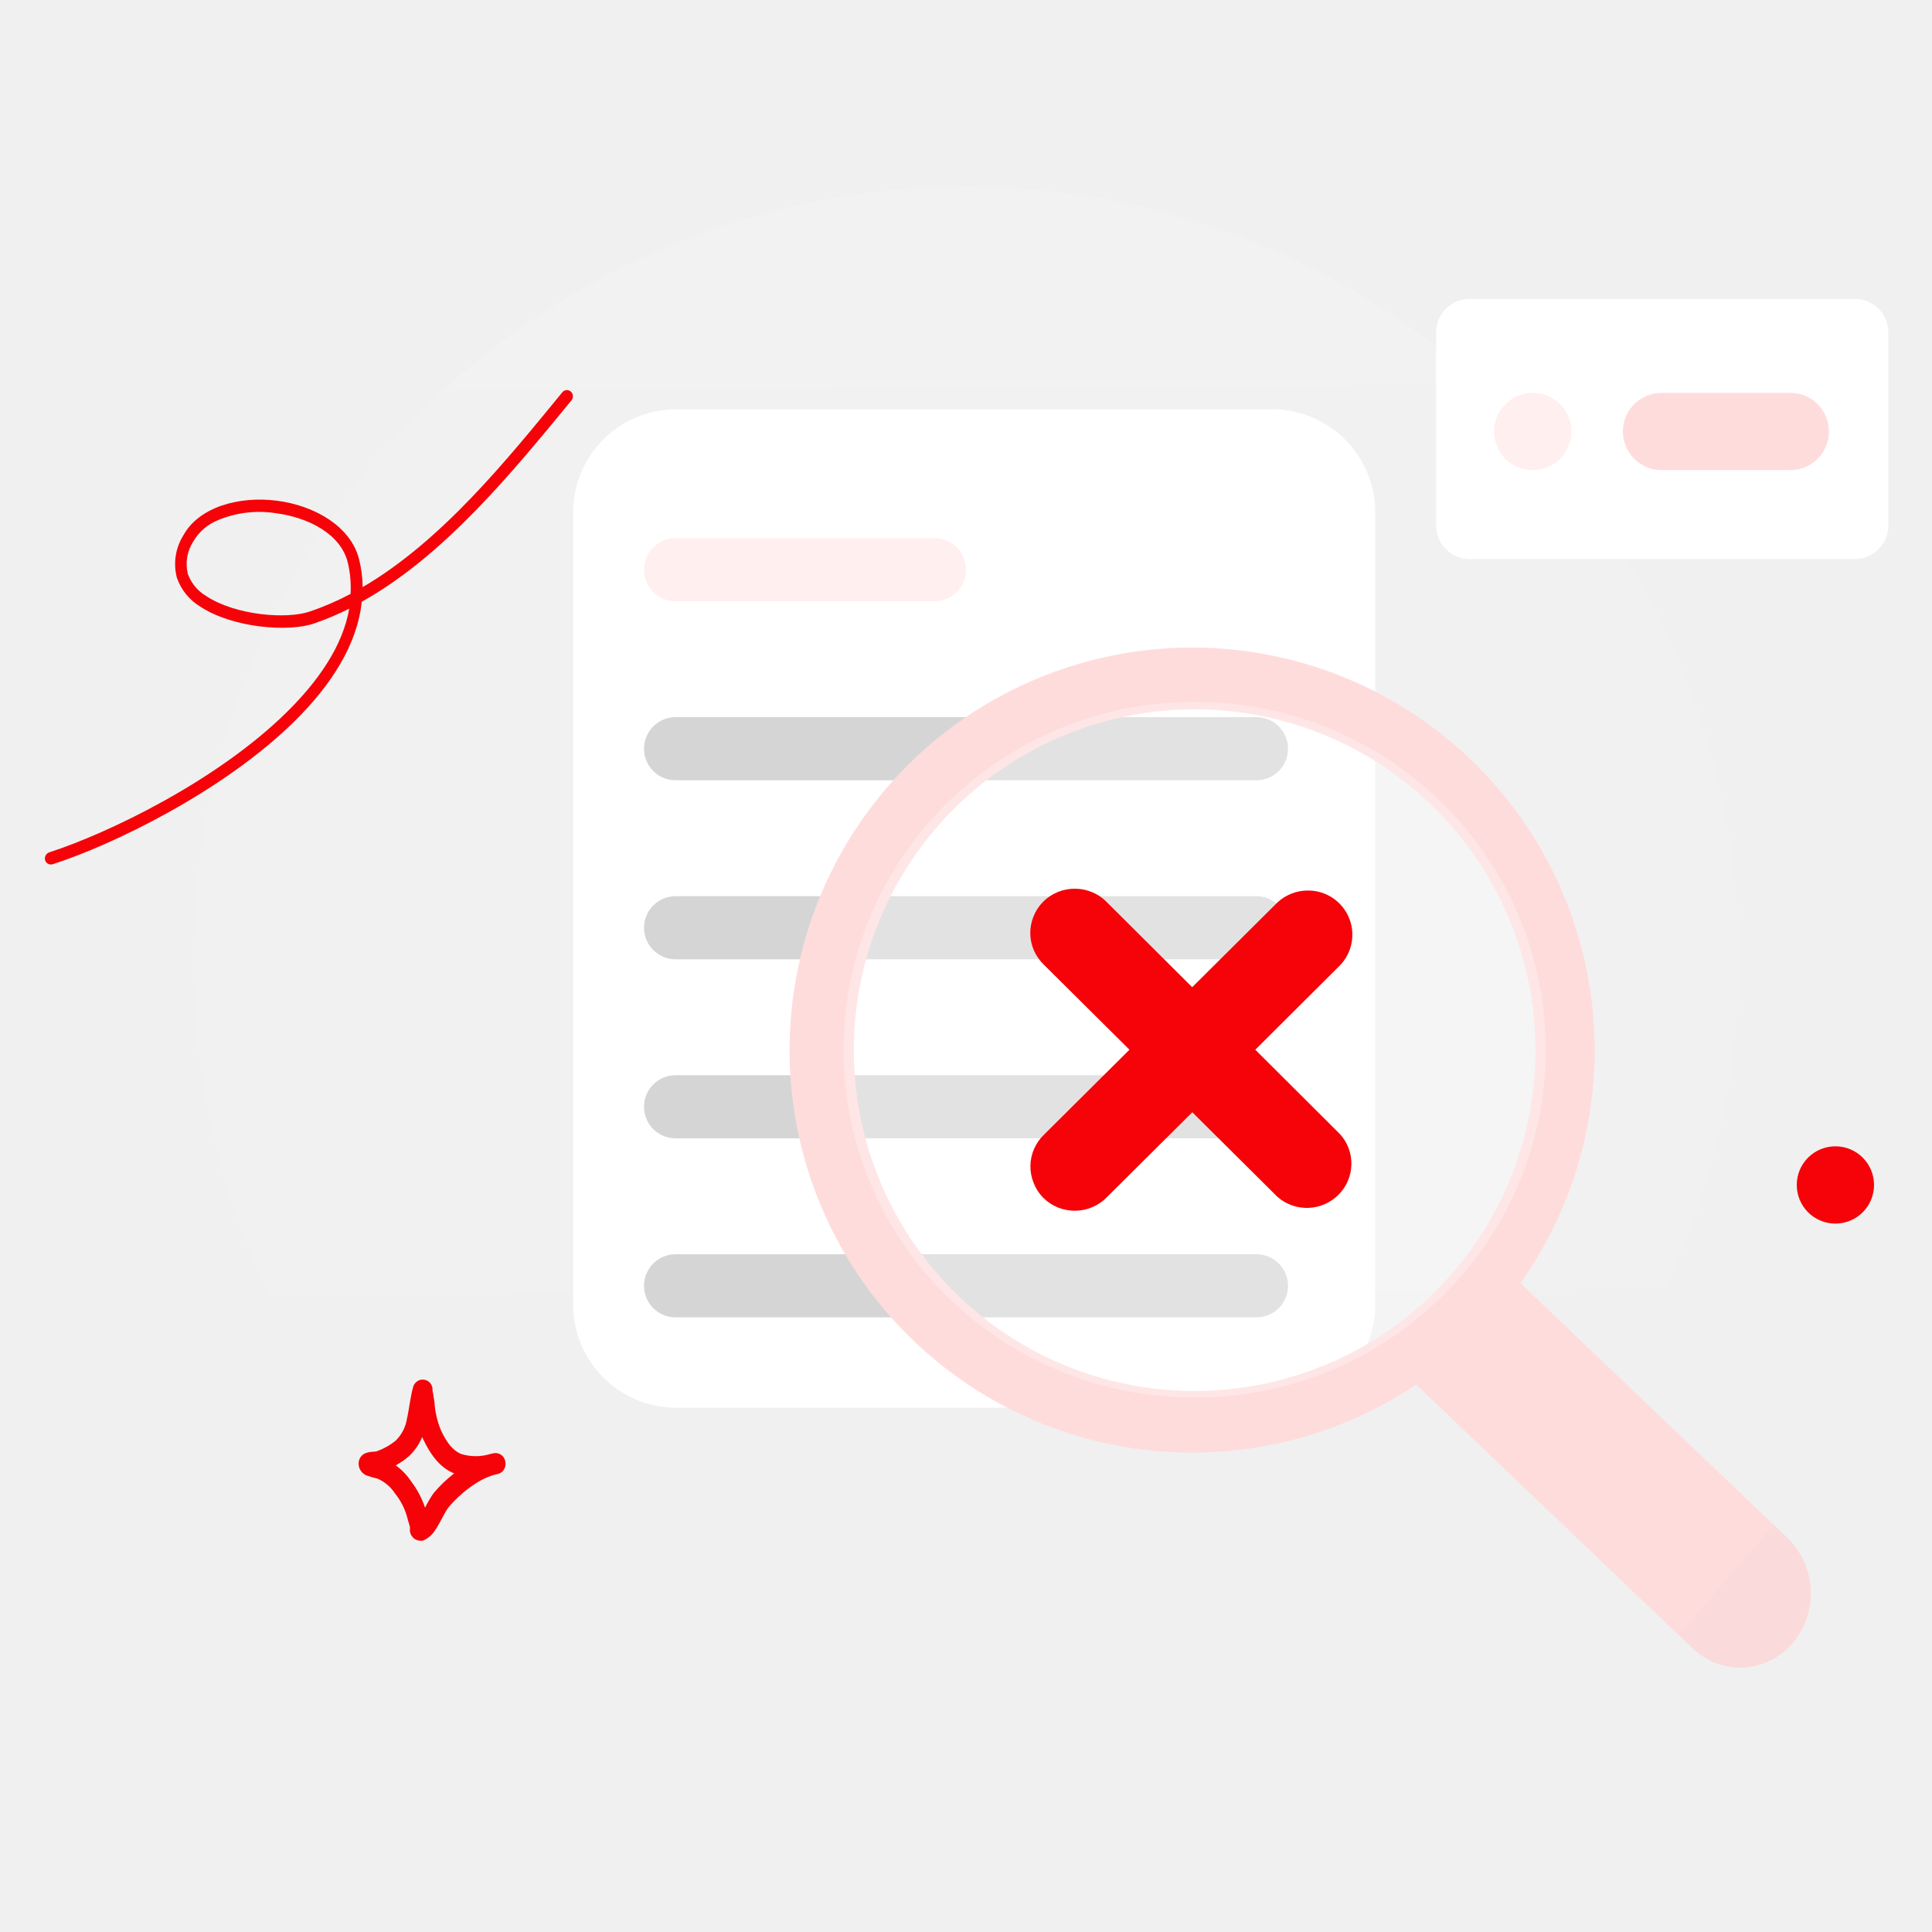
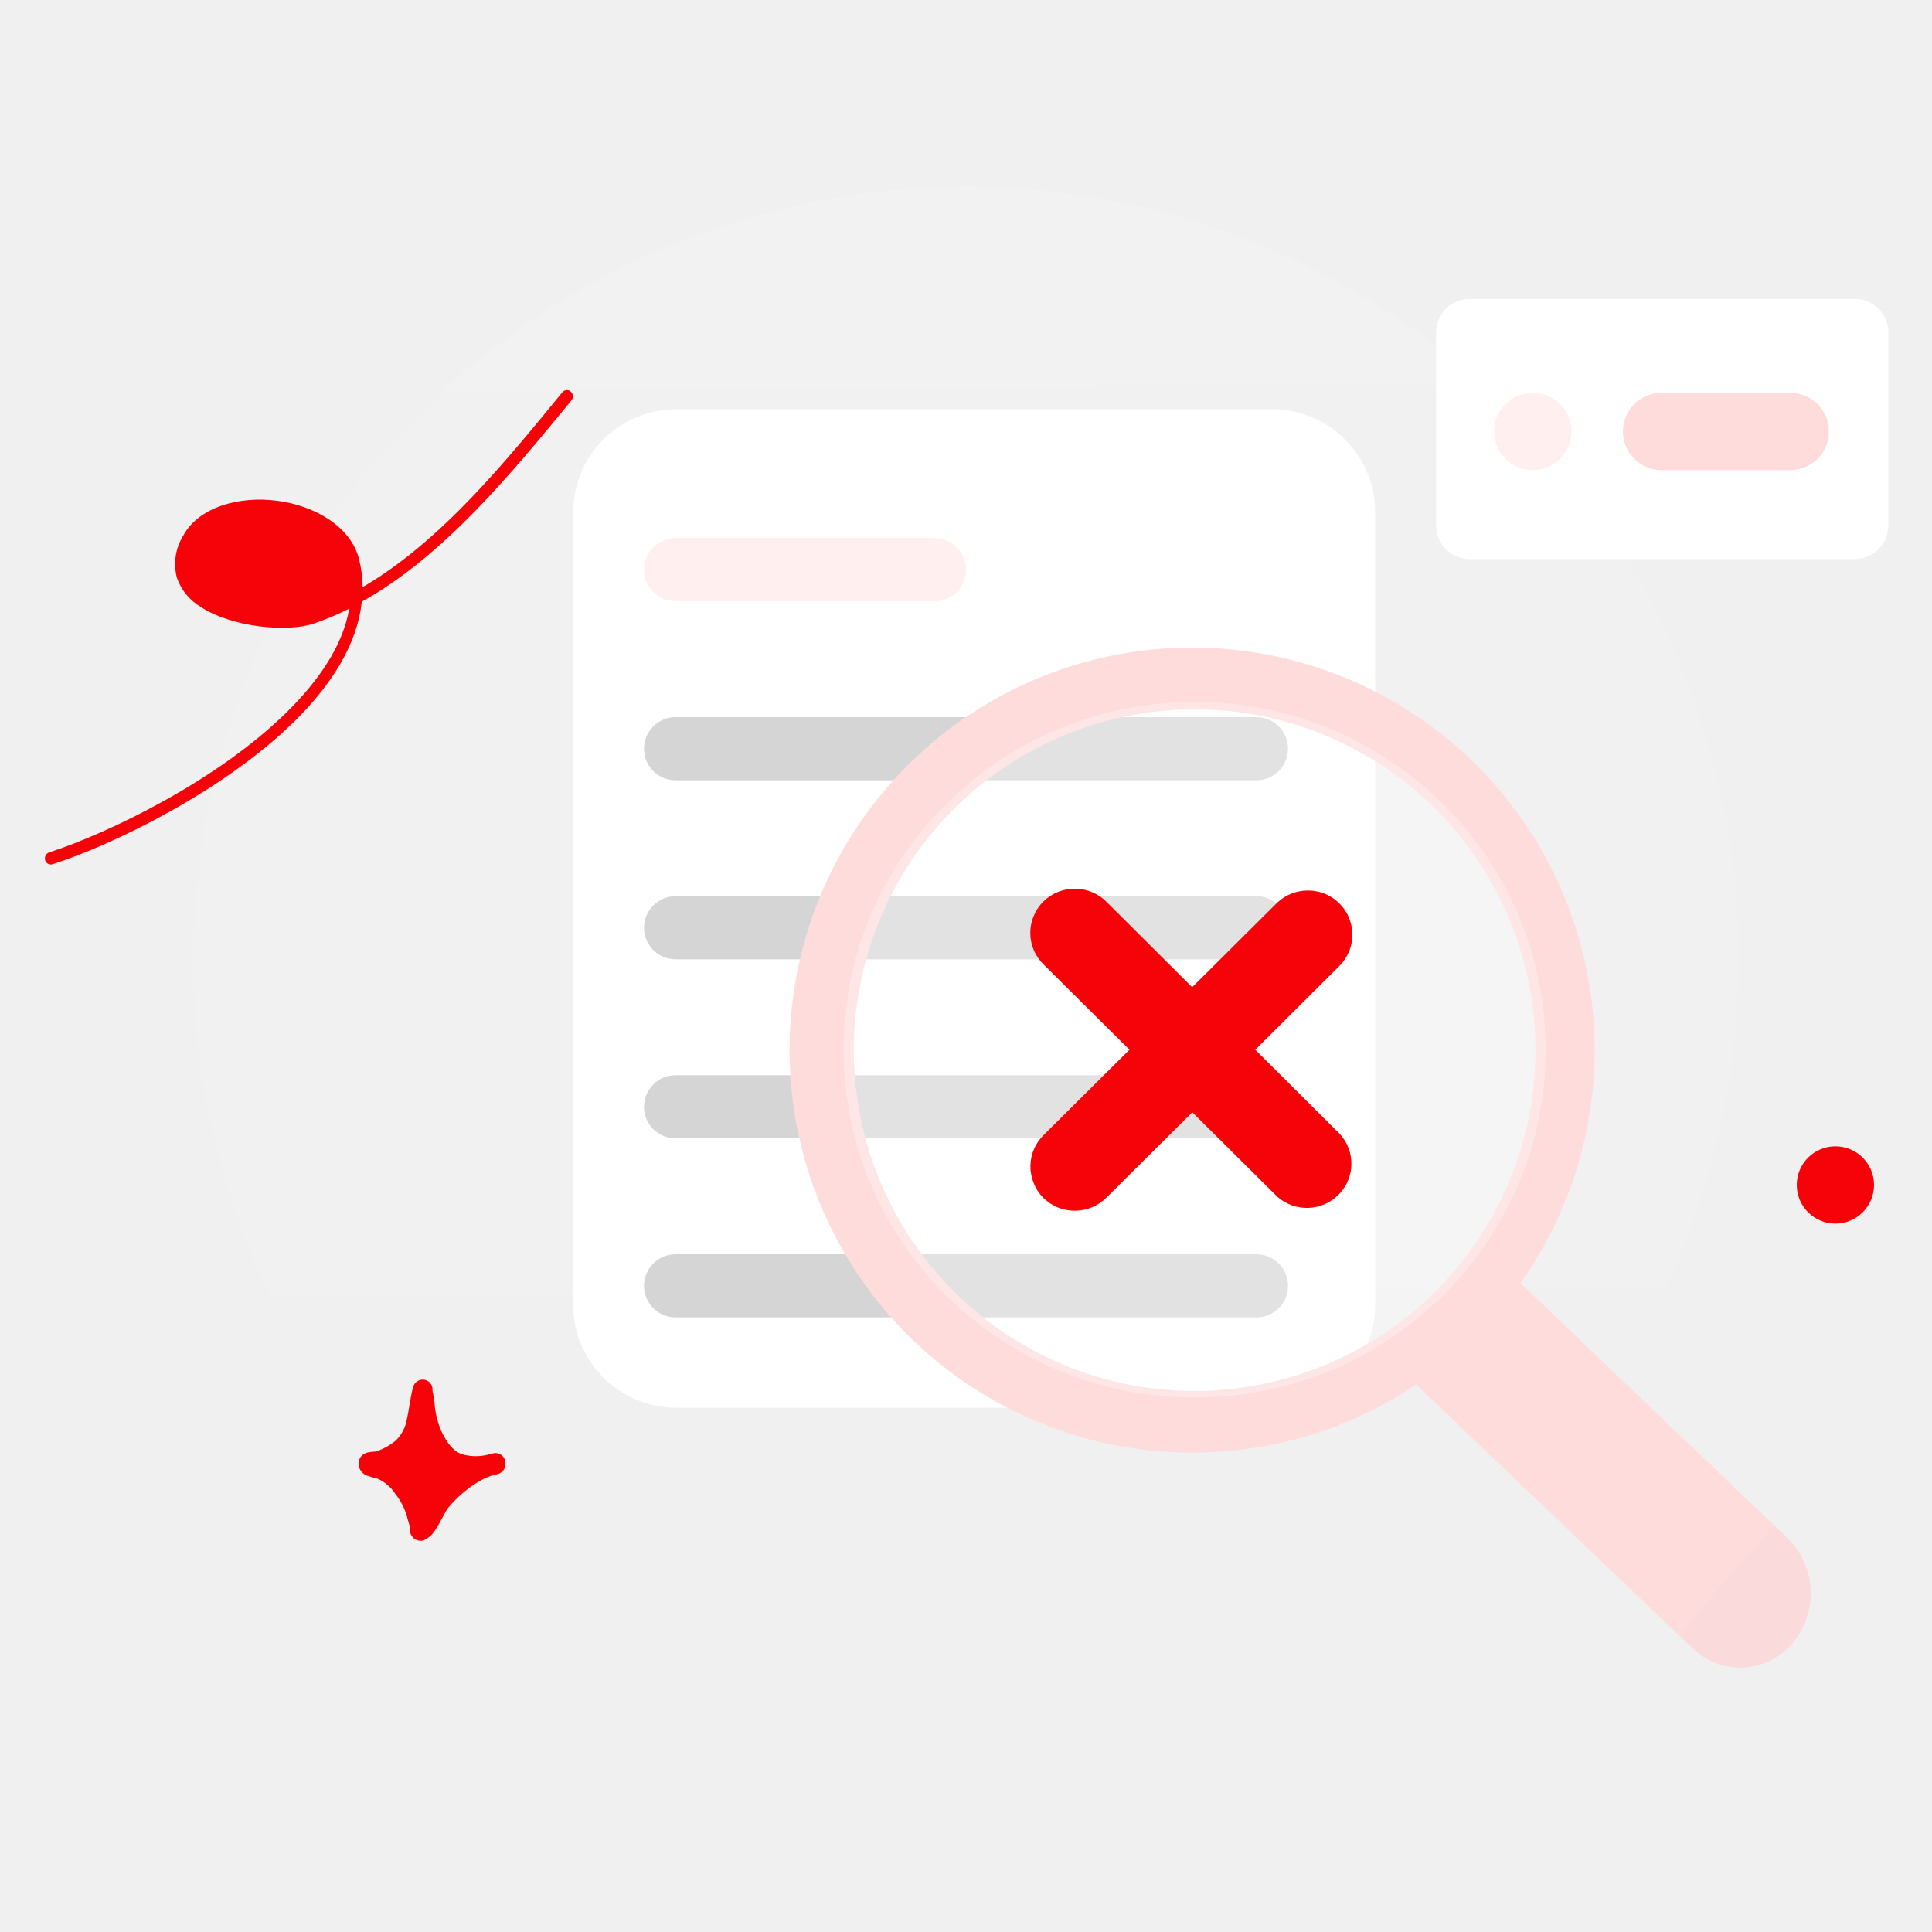
<svg xmlns="http://www.w3.org/2000/svg" width="400" height="400" viewBox="0 0 400 400" fill="none">
  <g clip-path="url(#clip0_2231_11671)">
    <mask id="mask0_2231_11671" style="mask-type:luminance" maskUnits="userSpaceOnUse" x="0" y="0" width="400" height="400">
      <path d="M400 0H0V400H400V0Z" fill="white" />
    </mask>
    <g mask="url(#mask0_2231_11671)">
      <path d="M200 358.666C231.645 358.666 262.579 349.282 288.891 331.701C315.203 314.12 335.711 289.132 347.821 259.895C359.931 230.659 363.099 198.489 356.926 167.452C350.752 136.415 335.513 107.905 313.137 85.529C290.761 63.153 262.251 47.914 231.214 41.74C200.178 35.567 168.007 38.735 138.771 50.845C109.534 62.955 84.546 83.463 66.965 109.775C49.384 136.087 40 167.021 40 198.666C40 241.101 56.857 281.797 86.863 311.803C116.869 341.809 157.565 358.666 200 358.666Z" fill="url(#paint0_linear_2231_11671)" />
      <path d="M263.388 84.746H140.001C128.219 84.746 118.668 94.297 118.668 106.079V270.119C118.668 281.902 128.219 291.453 140.001 291.453H263.388C275.17 291.453 284.721 281.902 284.721 270.119V106.079C284.721 94.297 275.17 84.746 263.388 84.746Z" fill="white" />
      <path d="M193.469 111.412H139.869C136.261 111.412 133.336 114.337 133.336 117.945C133.336 121.554 136.261 124.479 139.869 124.479H193.469C197.078 124.479 200.003 121.554 200.003 117.945C200.003 114.337 197.078 111.412 193.469 111.412Z" fill="#FFEFEF" />
      <path d="M260.136 148.479H139.869C136.261 148.479 133.336 151.404 133.336 155.012C133.336 158.62 136.261 161.545 139.869 161.545H260.136C263.744 161.545 266.669 158.62 266.669 155.012C266.669 151.404 263.744 148.479 260.136 148.479Z" fill="#D5D5D5" />
      <path d="M260.136 185.547H139.869C136.261 185.547 133.336 188.472 133.336 192.08C133.336 195.688 136.261 198.614 139.869 198.614H260.136C263.744 198.614 266.669 195.688 266.669 192.08C266.669 188.472 263.744 185.547 260.136 185.547Z" fill="#D5D5D5" />
      <path d="M260.136 222.613H139.869C136.261 222.613 133.336 225.538 133.336 229.147C133.336 232.755 136.261 235.68 139.869 235.68H260.136C263.744 235.68 266.669 232.755 266.669 229.147C266.669 225.538 263.744 222.613 260.136 222.613Z" fill="#D5D5D5" />
      <path d="M139.869 259.68H260.136C261.869 259.68 263.53 260.368 264.756 261.593C265.981 262.818 266.669 264.48 266.669 266.213C266.669 267.946 265.981 269.608 264.756 270.833C263.53 272.058 261.869 272.746 260.136 272.746H139.869C138.137 272.746 136.475 272.058 135.25 270.833C134.024 269.608 133.336 267.946 133.336 266.213C133.336 264.48 134.024 262.818 135.25 261.593C136.475 260.368 138.137 259.68 139.869 259.68Z" fill="#D5D5D5" />
      <path d="M384.201 61.893H304.094C302.254 61.941 300.508 62.719 299.241 64.054C297.973 65.389 297.288 67.172 297.334 69.013V108.639C297.291 110.477 297.979 112.257 299.246 113.589C300.513 114.922 302.256 115.697 304.094 115.746H384.201C386.039 115.697 387.782 114.922 389.049 113.589C390.317 112.257 391.004 110.477 390.961 108.639V69.013C391.008 67.172 390.322 65.389 389.054 64.054C387.787 62.719 386.041 61.941 384.201 61.893Z" fill="white" />
      <path d="M317.336 97.332C318.918 97.332 320.465 96.863 321.78 95.984C323.096 95.105 324.121 93.855 324.727 92.394C325.332 90.932 325.491 89.323 325.182 87.771C324.874 86.219 324.112 84.794 322.993 83.675C321.874 82.556 320.449 81.794 318.897 81.486C317.345 81.177 315.736 81.335 314.274 81.941C312.813 82.546 311.563 83.572 310.684 84.888C309.805 86.203 309.336 87.75 309.336 89.332C309.336 91.454 310.179 93.489 311.679 94.989C313.179 96.489 315.214 97.332 317.336 97.332Z" fill="#FFEFEF" />
      <path d="M344 81.332H370.667C372.788 81.332 374.823 82.175 376.324 83.675C377.824 85.175 378.667 87.21 378.667 89.332C378.667 91.454 377.824 93.489 376.324 94.989C374.823 96.489 372.788 97.332 370.667 97.332H344C341.878 97.332 339.843 96.489 338.343 94.989C336.843 93.489 336 91.454 336 89.332C336 87.21 336.843 85.175 338.343 83.675C339.843 82.175 341.878 81.332 344 81.332Z" fill="#FFDCDC" />
-       <path fill-rule="evenodd" clip-rule="evenodd" d="M246.813 300.747C263.333 300.781 279.487 295.878 293.2 286.667L347.467 338.467L367.147 315.627L314.787 265.653C325.599 250.42 330.98 231.996 330.066 213.338C329.153 194.68 321.998 176.87 309.75 162.765C297.502 148.661 280.871 139.08 262.525 135.56C244.18 132.04 225.183 134.785 208.585 143.354C191.986 151.923 178.747 165.821 170.993 182.816C163.239 199.81 161.418 218.917 165.824 237.071C170.23 255.224 180.606 271.371 195.288 282.921C209.97 294.47 228.107 300.753 246.787 300.76L246.813 300.747ZM317.893 217.413C317.896 231.37 313.76 245.014 306.008 256.619C298.255 268.225 287.235 277.271 274.342 282.613C261.448 287.955 247.26 289.354 233.571 286.631C219.883 283.909 207.309 277.189 197.44 267.32C187.571 257.451 180.851 244.877 178.129 231.189C175.406 217.5 176.805 203.312 182.147 190.418C187.489 177.525 196.535 166.505 208.141 158.752C219.746 151 233.39 146.864 247.347 146.867C266.057 146.867 284.001 154.299 297.231 167.529C310.461 180.759 317.893 198.703 317.893 217.413Z" fill="#FFDCDC" />
+       <path fillRule="evenodd" clipRule="evenodd" d="M246.813 300.747C263.333 300.781 279.487 295.878 293.2 286.667L347.467 338.467L367.147 315.627L314.787 265.653C325.599 250.42 330.98 231.996 330.066 213.338C329.153 194.68 321.998 176.87 309.75 162.765C297.502 148.661 280.871 139.08 262.525 135.56C244.18 132.04 225.183 134.785 208.585 143.354C191.986 151.923 178.747 165.821 170.993 182.816C163.239 199.81 161.418 218.917 165.824 237.071C170.23 255.224 180.606 271.371 195.288 282.921C209.97 294.47 228.107 300.753 246.787 300.76L246.813 300.747ZM317.893 217.413C317.896 231.37 313.76 245.014 306.008 256.619C298.255 268.225 287.235 277.271 274.342 282.613C261.448 287.955 247.26 289.354 233.571 286.631C219.883 283.909 207.309 277.189 197.44 267.32C187.571 257.451 180.851 244.877 178.129 231.189C175.406 217.5 176.805 203.312 182.147 190.418C187.489 177.525 196.535 166.505 208.141 158.752C219.746 151 233.39 146.864 247.347 146.867C266.057 146.867 284.001 154.299 297.231 167.529C310.461 180.759 317.893 198.703 317.893 217.413Z" fill="#FFDCDC" />
      <path d="M247.335 289.332C287.468 289.332 320.001 257.092 320.001 217.332C320.001 177.572 287.468 145.332 247.335 145.332C207.201 145.332 174.668 177.572 174.668 217.332C174.668 257.092 207.201 289.332 247.335 289.332Z" fill="white" fill-opacity="0.3" />
      <path d="M259.896 217.333L277.483 199.813C278.709 198.52 279.531 196.897 279.847 195.144C280.164 193.39 279.961 191.583 279.264 189.943C278.568 188.303 277.407 186.902 275.925 185.913C274.443 184.923 272.705 184.388 270.923 184.373C268.525 184.332 266.206 185.227 264.456 186.867L246.83 204.387L229.243 186.867C228.4 185.973 227.384 185.261 226.256 184.773C225.125 184.276 223.905 184.013 222.67 184C221.437 183.975 220.211 184.199 219.066 184.657C217.921 185.115 216.879 185.798 216.003 186.667C215.131 187.531 214.446 188.566 213.99 189.707C213.525 190.838 213.293 192.053 213.309 193.276C213.325 194.5 213.589 195.707 214.083 196.827C214.583 197.946 215.299 198.957 216.19 199.8L233.843 217.333L216.216 234.853C215.326 235.696 214.61 236.707 214.11 237.827C213.615 238.946 213.352 240.153 213.336 241.377C213.32 242.601 213.551 243.815 214.016 244.947C214.463 246.089 215.139 247.129 216.003 248C216.879 248.868 217.921 249.551 219.066 250.009C220.211 250.467 221.437 250.691 222.67 250.667C223.901 250.651 225.116 250.388 226.243 249.893C227.371 249.406 228.387 248.693 229.23 247.8L246.856 230.28L264.483 247.8C266.246 249.343 268.53 250.159 270.871 250.082C273.213 250.005 275.438 249.042 277.096 247.387C278.755 245.745 279.719 243.528 279.789 241.194C279.858 238.861 279.028 236.591 277.47 234.853L259.896 217.333Z" fill="#F50308" />
      <path d="M347.469 338.454L367.149 315.627L370.109 318.454C372.994 321.282 374.702 325.098 374.89 329.135C375.078 333.171 373.732 337.129 371.122 340.214C369.862 341.696 368.314 342.907 366.572 343.773C364.831 344.639 362.931 345.143 360.989 345.254C359.051 345.343 357.115 345.034 355.301 344.346C353.487 343.658 351.834 342.605 350.442 341.254L347.482 338.427L347.469 338.454Z" fill="#FADADA" />
-       <path fill-rule="evenodd" clip-rule="evenodd" d="M75.082 121.56C75.065 119.622 74.819 117.693 74.349 115.813C72.668 109.04 65.215 104.68 57.335 103.667C49.455 102.653 41.135 105 37.949 110.867C37.145 112.153 36.613 113.59 36.384 115.089C36.154 116.589 36.233 118.119 36.615 119.587C37.478 122.109 39.207 124.244 41.495 125.613C48.162 130 59.788 130.947 65.109 129.053C67.574 128.202 69.979 127.186 72.308 126.013C70.975 133.68 65.989 140.933 59.335 147.48C44.895 161.693 22.468 172.48 10.255 176.453C9.922 176.55 9.64 176.772 9.468 177.074C9.296 177.375 9.249 177.731 9.335 178.067C9.378 178.228 9.453 178.378 9.555 178.51C9.658 178.641 9.786 178.75 9.931 178.831C10.077 178.912 10.237 178.963 10.403 178.98C10.568 178.998 10.736 178.982 10.895 178.933C23.349 174.933 46.202 163.867 60.935 149.373C68.549 141.88 73.975 133.453 74.895 124.587C92.109 114.987 106.228 97.573 118.308 82.907C118.525 82.644 118.634 82.309 118.611 81.969C118.589 81.63 118.438 81.312 118.188 81.08C118.066 80.969 117.923 80.884 117.766 80.83C117.61 80.776 117.445 80.755 117.28 80.767C117.115 80.78 116.954 80.826 116.808 80.902C116.662 80.979 116.532 81.085 116.428 81.213C104.895 95.28 91.442 112 75.082 121.56ZM72.588 122.893C72.702 120.73 72.504 118.561 72.002 116.453C70.562 110.6 63.908 107.12 57.029 106.24C52.967 105.616 48.813 106.133 45.029 107.733C42.915 108.608 41.149 110.154 40.002 112.133C39.373 113.111 38.95 114.206 38.757 115.352C38.565 116.498 38.607 117.671 38.882 118.8C39.574 120.741 40.929 122.374 42.709 123.413C48.775 127.413 59.375 128.267 64.215 126.587C67.098 125.602 69.898 124.389 72.588 122.96V122.893Z" fill="#F50308" />
+       <path fillRule="evenodd" clipRule="evenodd" d="M75.082 121.56C75.065 119.622 74.819 117.693 74.349 115.813C72.668 109.04 65.215 104.68 57.335 103.667C49.455 102.653 41.135 105 37.949 110.867C37.145 112.153 36.613 113.59 36.384 115.089C36.154 116.589 36.233 118.119 36.615 119.587C37.478 122.109 39.207 124.244 41.495 125.613C48.162 130 59.788 130.947 65.109 129.053C67.574 128.202 69.979 127.186 72.308 126.013C70.975 133.68 65.989 140.933 59.335 147.48C44.895 161.693 22.468 172.48 10.255 176.453C9.922 176.55 9.64 176.772 9.468 177.074C9.296 177.375 9.249 177.731 9.335 178.067C9.378 178.228 9.453 178.378 9.555 178.51C9.658 178.641 9.786 178.75 9.931 178.831C10.077 178.912 10.237 178.963 10.403 178.98C10.568 178.998 10.736 178.982 10.895 178.933C23.349 174.933 46.202 163.867 60.935 149.373C68.549 141.88 73.975 133.453 74.895 124.587C92.109 114.987 106.228 97.573 118.308 82.907C118.525 82.644 118.634 82.309 118.611 81.969C118.589 81.63 118.438 81.312 118.188 81.08C118.066 80.969 117.923 80.884 117.766 80.83C117.61 80.776 117.445 80.755 117.28 80.767C117.115 80.78 116.954 80.826 116.808 80.902C116.662 80.979 116.532 81.085 116.428 81.213C104.895 95.28 91.442 112 75.082 121.56ZM72.588 122.893C72.702 120.73 72.504 118.561 72.002 116.453C70.562 110.6 63.908 107.12 57.029 106.24C52.967 105.616 48.813 106.133 45.029 107.733C42.915 108.608 41.149 110.154 40.002 112.133C39.373 113.111 38.95 114.206 38.757 115.352C38.565 116.498 38.607 117.671 38.882 118.8C39.574 120.741 40.929 122.374 42.709 123.413C48.775 127.413 59.375 128.267 64.215 126.587C67.098 125.602 69.898 124.389 72.588 122.96V122.893Z" fill="#F50308" />
      <path d="M380 253.332C384.418 253.332 388 249.75 388 245.332C388 240.914 384.418 237.332 380 237.332C375.582 237.332 372 240.914 372 245.332C372 249.75 375.582 253.332 380 253.332Z" fill="#F50308" />
-       <path fill-rule="evenodd" clip-rule="evenodd" d="M77.843 300.519C79.334 300.018 80.721 299.25 81.936 298.252C83.165 297.05 83.974 295.484 84.243 293.786C84.736 291.652 84.923 289.386 85.51 287.252C85.618 286.756 85.908 286.318 86.323 286.026C86.703 285.733 87.179 285.594 87.656 285.639C88.013 285.658 88.357 285.774 88.653 285.974C88.949 286.173 89.185 286.449 89.336 286.772C89.423 286.965 89.49 287.166 89.536 287.372C89.536 287.572 89.536 288.186 89.656 288.439C89.763 289.066 89.856 289.692 89.95 290.319C90.075 292.308 90.526 294.263 91.283 296.106C92.523 298.772 93.776 300.306 95.456 301.026C97.437 301.64 99.556 301.64 101.536 301.026L102.243 300.866C102.519 300.821 102.801 300.832 103.072 300.899C103.343 300.966 103.598 301.087 103.821 301.255C104.045 301.423 104.231 301.635 104.37 301.878C104.509 302.12 104.597 302.388 104.63 302.666C104.74 303.207 104.638 303.77 104.345 304.239C104.052 304.708 103.591 305.047 103.056 305.186L102.39 305.332C99.016 306.212 95.123 309.332 92.856 312.079C92.15 312.932 91.136 315.292 90.096 316.799C89.53 317.719 88.704 318.452 87.723 318.906C87.325 319.037 86.895 319.037 86.496 318.906C85.998 318.787 85.563 318.482 85.283 318.052C85.076 317.757 84.935 317.421 84.87 317.066C84.87 316.866 84.87 316.359 84.87 316.119C84.656 315.359 84.403 314.599 84.216 313.826C83.722 312.159 82.907 310.606 81.816 309.252C80.944 307.898 79.698 306.824 78.23 306.159C77.413 305.966 76.608 305.73 75.816 305.452C75.224 305.185 74.75 304.711 74.483 304.119C74.294 303.701 74.216 303.242 74.256 302.786C74.308 302.237 74.548 301.723 74.936 301.332C75.281 301.027 75.699 300.815 76.15 300.719C76.576 300.586 77.696 300.532 77.843 300.519ZM87.403 297.506L87.643 298.039C89.47 301.866 91.496 303.999 93.963 305.026H94.056C92.481 306.241 91.042 307.622 89.763 309.146C89.102 310.1 88.513 311.103 88.003 312.146C87.354 310.195 86.385 308.366 85.136 306.732C84.284 305.426 83.194 304.29 81.923 303.386C82.878 302.874 83.773 302.257 84.59 301.546C85.825 300.433 86.788 299.05 87.403 297.506Z" fill="#F50308" />
+       <path fillRule="evenodd" clipRule="evenodd" d="M77.843 300.519C79.334 300.018 80.721 299.25 81.936 298.252C83.165 297.05 83.974 295.484 84.243 293.786C84.736 291.652 84.923 289.386 85.51 287.252C85.618 286.756 85.908 286.318 86.323 286.026C86.703 285.733 87.179 285.594 87.656 285.639C88.013 285.658 88.357 285.774 88.653 285.974C88.949 286.173 89.185 286.449 89.336 286.772C89.423 286.965 89.49 287.166 89.536 287.372C89.536 287.572 89.536 288.186 89.656 288.439C89.763 289.066 89.856 289.692 89.95 290.319C90.075 292.308 90.526 294.263 91.283 296.106C92.523 298.772 93.776 300.306 95.456 301.026C97.437 301.64 99.556 301.64 101.536 301.026L102.243 300.866C102.519 300.821 102.801 300.832 103.072 300.899C103.343 300.966 103.598 301.087 103.821 301.255C104.045 301.423 104.231 301.635 104.37 301.878C104.509 302.12 104.597 302.388 104.63 302.666C104.74 303.207 104.638 303.77 104.345 304.239C104.052 304.708 103.591 305.047 103.056 305.186L102.39 305.332C99.016 306.212 95.123 309.332 92.856 312.079C92.15 312.932 91.136 315.292 90.096 316.799C89.53 317.719 88.704 318.452 87.723 318.906C87.325 319.037 86.895 319.037 86.496 318.906C85.998 318.787 85.563 318.482 85.283 318.052C85.076 317.757 84.935 317.421 84.87 317.066C84.87 316.866 84.87 316.359 84.87 316.119C84.656 315.359 84.403 314.599 84.216 313.826C83.722 312.159 82.907 310.606 81.816 309.252C80.944 307.898 79.698 306.824 78.23 306.159C77.413 305.966 76.608 305.73 75.816 305.452C75.224 305.185 74.75 304.711 74.483 304.119C74.294 303.701 74.216 303.242 74.256 302.786C74.308 302.237 74.548 301.723 74.936 301.332C75.281 301.027 75.699 300.815 76.15 300.719C76.576 300.586 77.696 300.532 77.843 300.519ZM87.403 297.506L87.643 298.039C89.47 301.866 91.496 303.999 93.963 305.026H94.056C92.481 306.241 91.042 307.622 89.763 309.146C89.102 310.1 88.513 311.103 88.003 312.146C87.354 310.195 86.385 308.366 85.136 306.732C84.284 305.426 83.194 304.29 81.923 303.386C82.878 302.874 83.773 302.257 84.59 301.546C85.825 300.433 86.788 299.05 87.403 297.506Z" fill="#F50308" />
    </g>
  </g>
  <defs>
    <linearGradient id="paint0_linear_2231_11671" x1="198.76" y1="-13.427" x2="202.04" y2="548.466" gradientUnits="userSpaceOnUse">
      <stop stop-color="#F2F2F2" />
      <stop offset="1" stop-color="#EFEFEF" />
    </linearGradient>
    <clipPath id="clip0_2231_11671">
      <rect width="400" height="400" fill="white" />
    </clipPath>
  </defs>
</svg>
